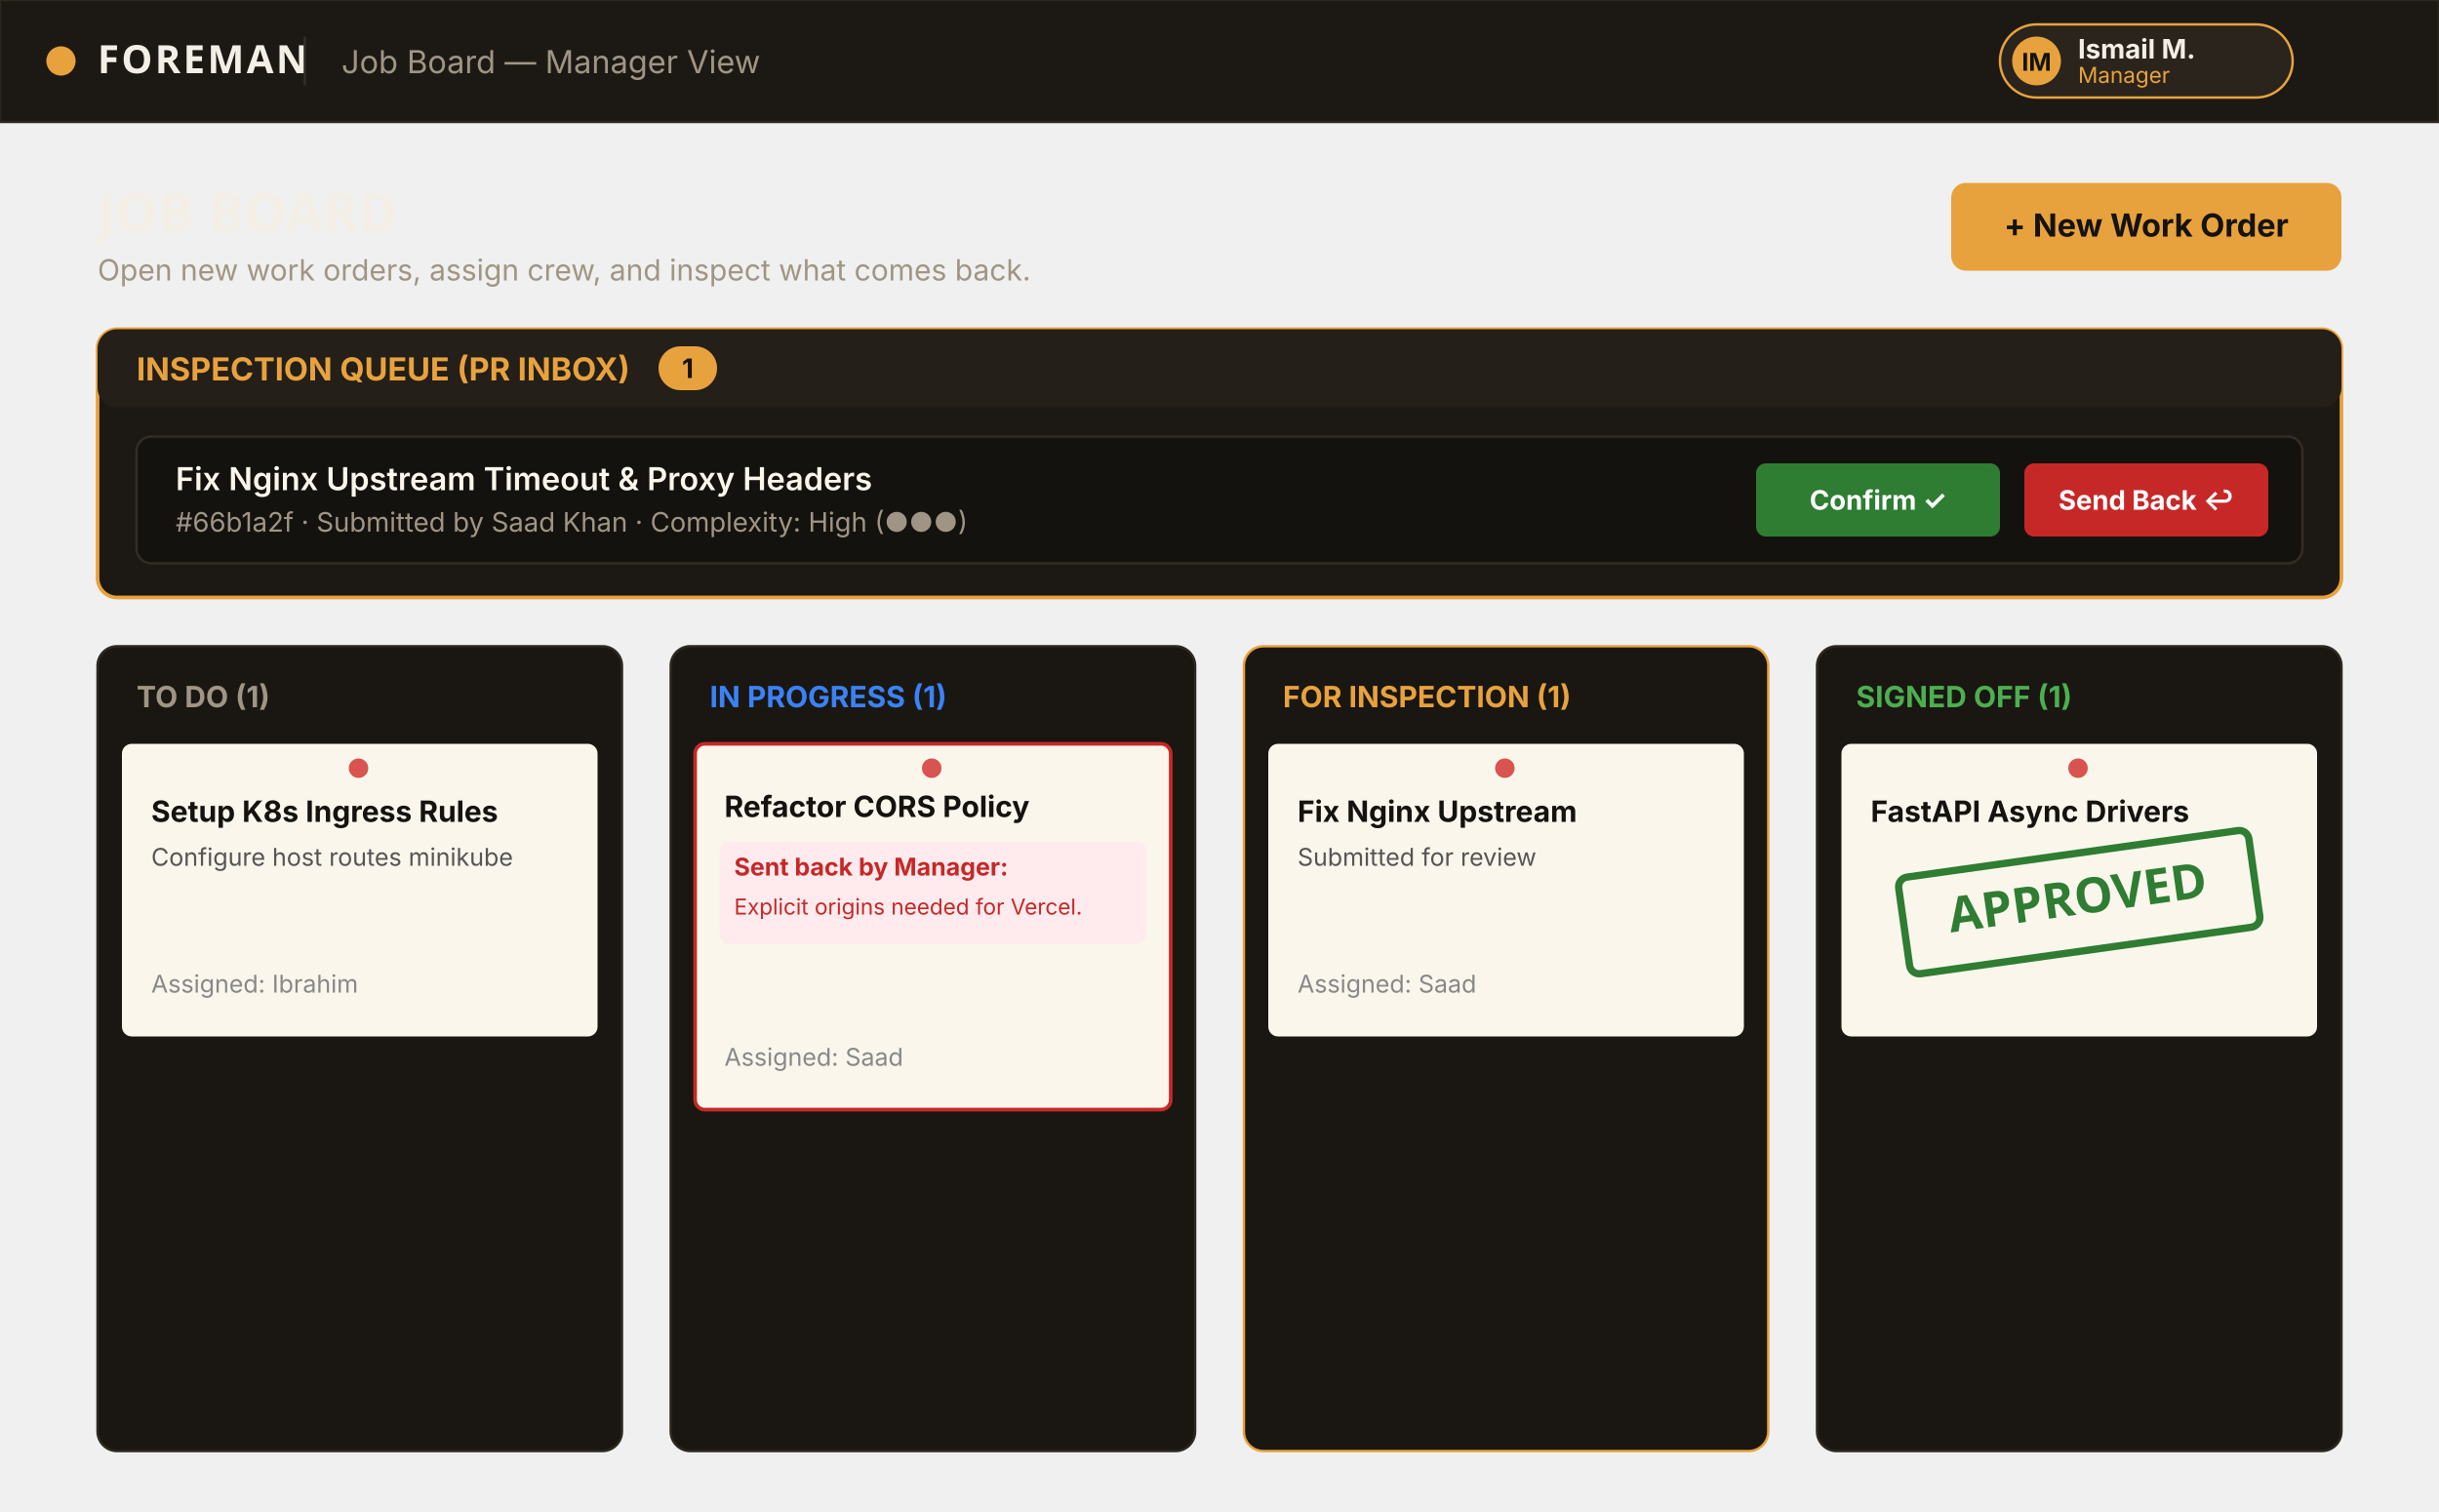
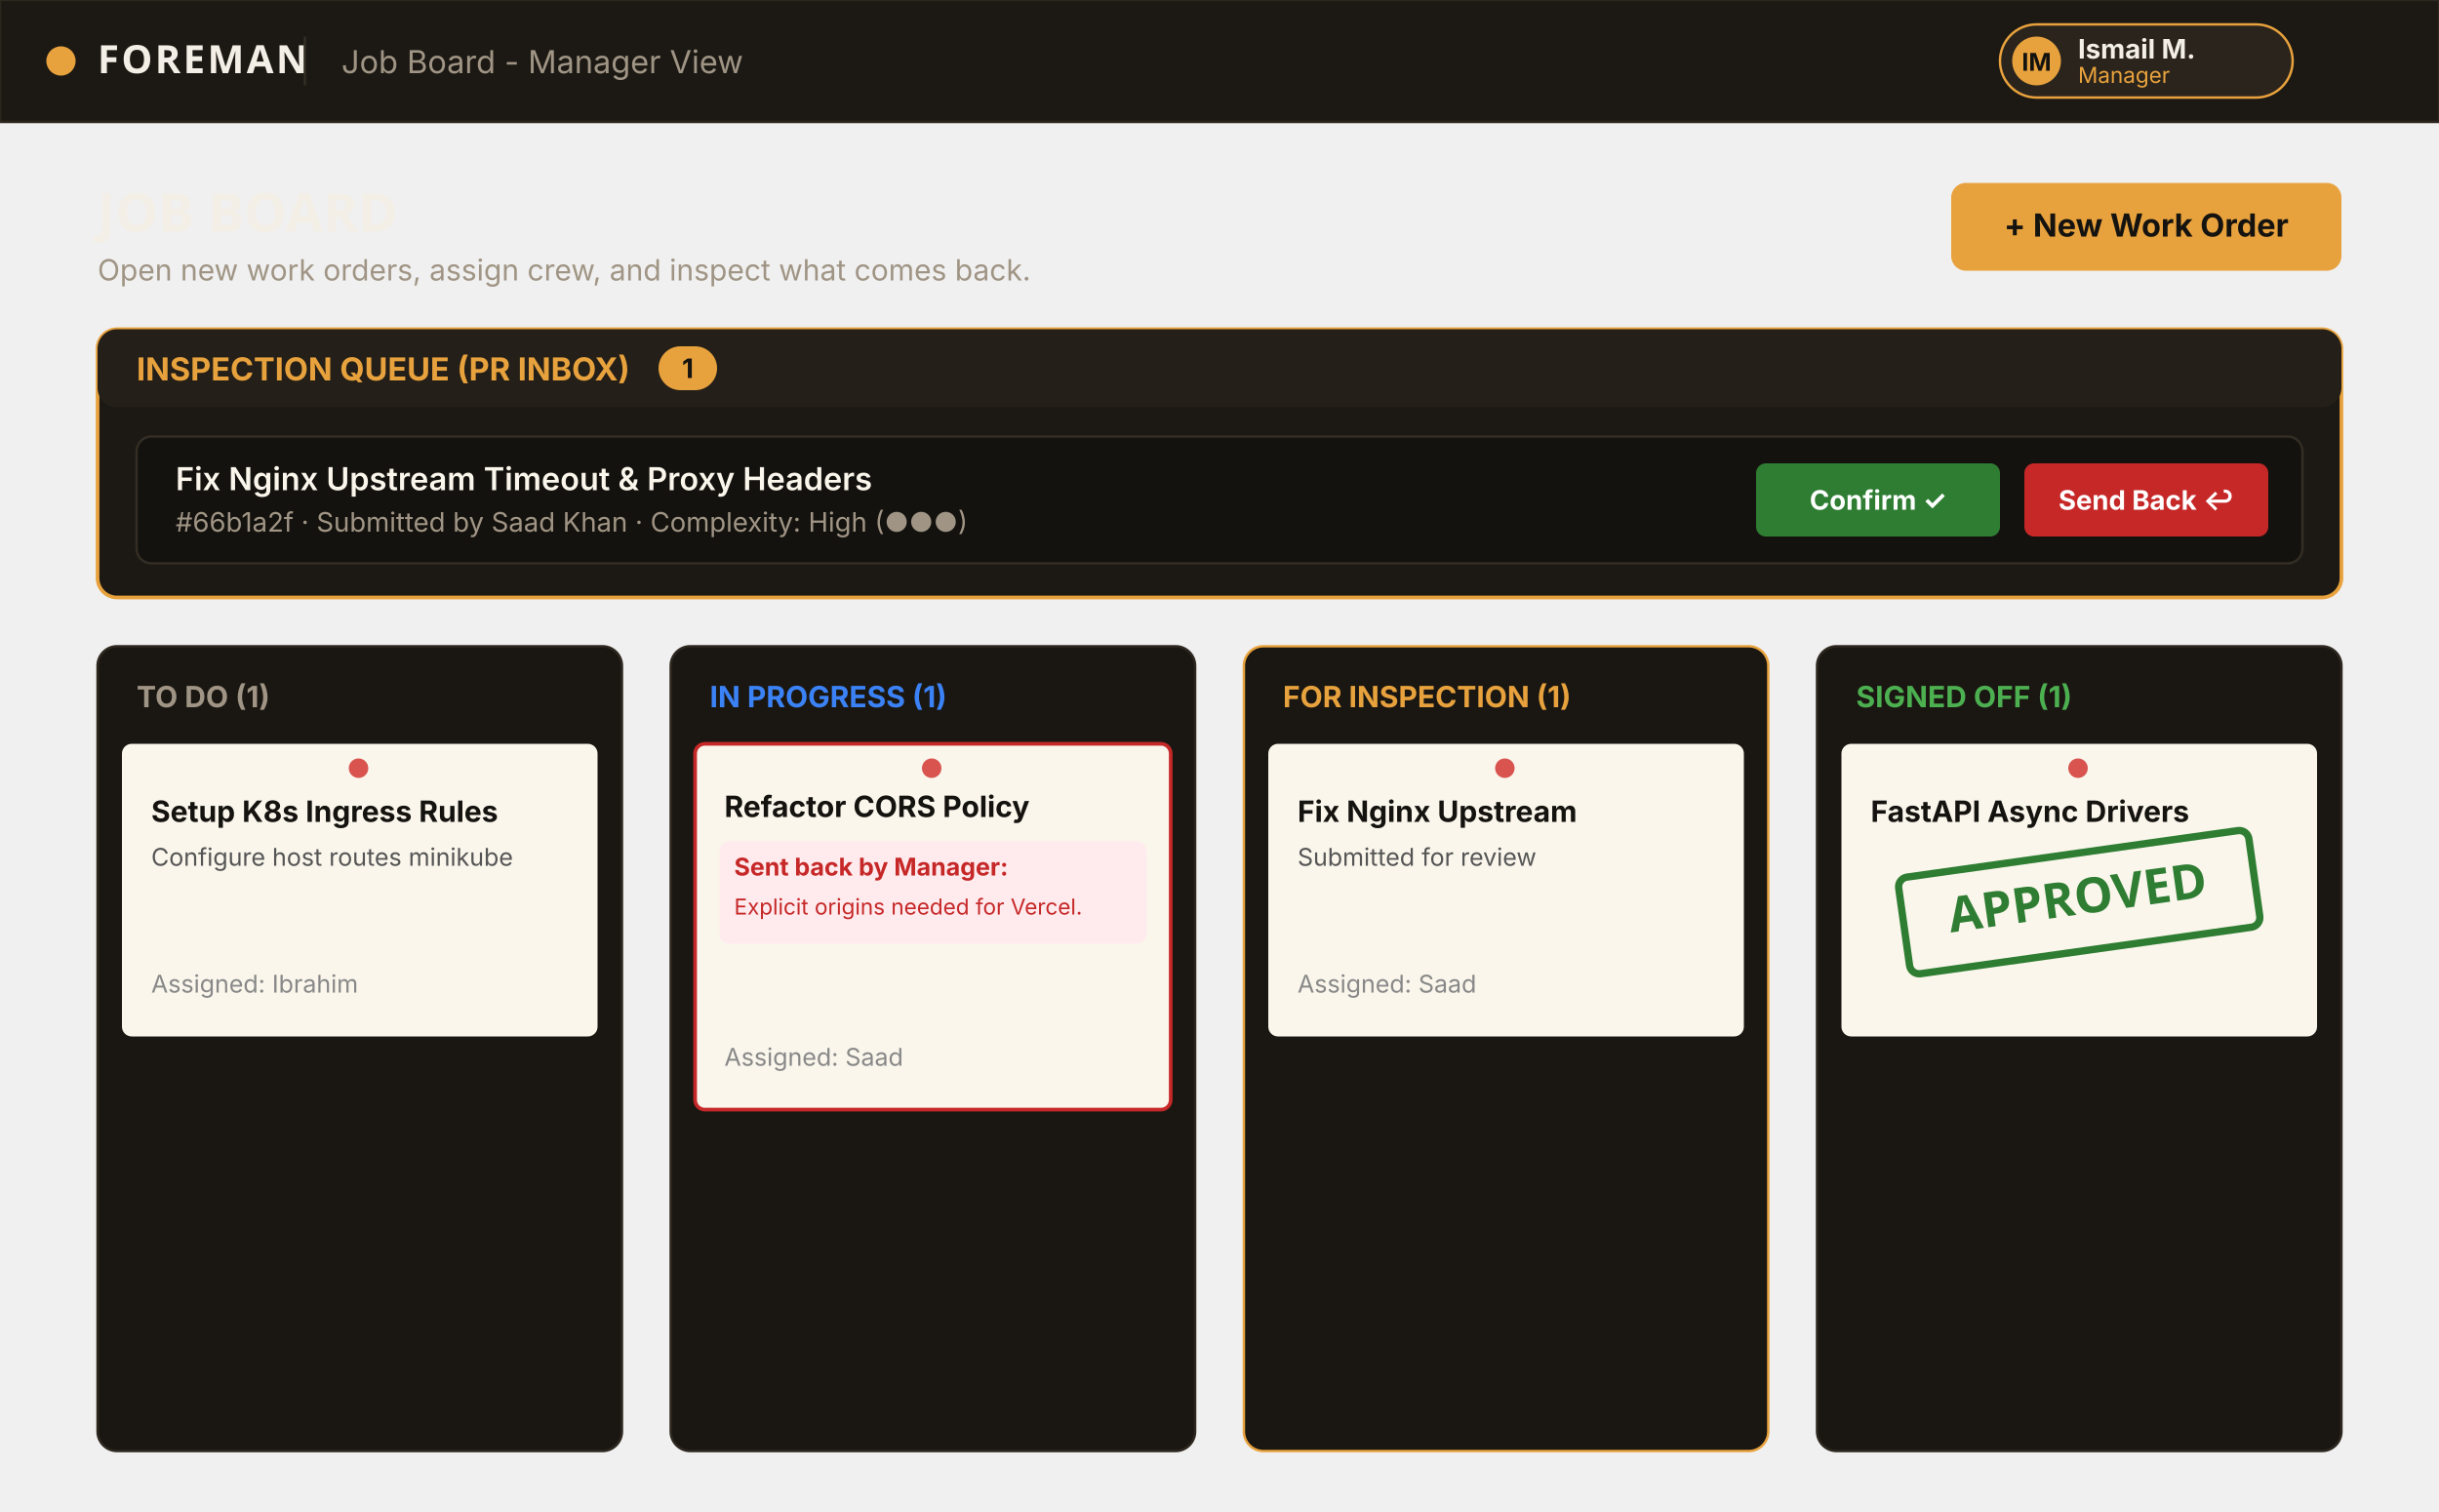
<svg xmlns="http://www.w3.org/2000/svg" viewBox="0 0 1000 620" width="100%" height="100%" style="background:#15130F; font-family: 'Inter', system-ui, sans-serif;">
  <rect x="0" y="0" width="1000" height="50" fill="#1C1914" stroke="#2D271F" stroke-width="1" />
  <circle cx="25" cy="25" r="6" fill="#E8A23D" />
  <text x="40" y="30" fill="#F4EFE6" font-family="'Oswald', sans-serif" font-size="16" font-weight="700" letter-spacing="1">FOREMAN</text>
  <line x1="125" y1="15" x2="125" y2="35" stroke="#332D24" stroke-width="1" />
-   <text x="140" y="30" fill="#A09585" font-size="13">Job Board — Manager View</text>
+   <text x="140" y="30" fill="#A09585" font-size="13">Job Board - Manager View</text>
  <rect x="820" y="10" width="120" height="30" rx="15" fill="#2A241C" stroke="#E8A23D" stroke-width="1" />
  <circle cx="835" cy="25" r="10" fill="#E8A23D" />
  <text x="835" y="29" fill="#15130F" font-size="10" font-weight="700" text-anchor="middle">IM</text>
  <text x="852" y="24" fill="#F4EFE6" font-size="11" font-weight="700">Ismail M.</text>
  <text x="852" y="34" fill="#E8A23D" font-size="9">Manager</text>
  <g transform="translate(40, 75)">
    <text x="0" y="20" fill="#F4EFE6" font-family="'Oswald', sans-serif" font-size="22" font-weight="700">JOB BOARD</text>
    <text x="0" y="40" fill="#A09585" font-size="12">Open new work orders, assign crew, and inspect what comes back.</text>
    <rect x="760" y="0" width="160" height="36" rx="6" fill="#E8A23D" />
    <text x="840" y="22" fill="#15130F" font-size="13" font-weight="700" text-anchor="middle">+ New Work Order</text>
  </g>
  <g transform="translate(40, 135)">
    <rect x="0" y="0" width="920" height="110" rx="8" fill="#1C1914" stroke="#E8A23D" stroke-width="1.5" />
    <rect x="0" y="0" width="920" height="32" rx="8" fill="#241F18" />
    <text x="16" y="21" fill="#E8A23D" font-weight="700" font-size="13">INSPECTION QUEUE (PR INBOX)</text>
    <rect x="230" y="7" width="24" height="18" rx="9" fill="#E8A23D" />
    <text x="242" y="20" fill="#15130F" font-size="11" font-weight="700" text-anchor="middle">1</text>
    <rect x="16" y="44" width="888" height="52" rx="6" fill="#14120E" stroke="#332D24" />
    <text x="32" y="66" fill="#FAF6EC" font-size="13" font-weight="600">Fix Nginx Upstream Timeout &amp; Proxy Headers</text>
    <text x="32" y="83" fill="#A09585" font-size="11">#66b1a2f · Submitted by Saad Khan · Complexity: High (●●●)</text>
    <rect x="680" y="55" width="100" height="30" rx="4" fill="#2E7D32" />
    <text x="730" y="74" fill="#FFFFFF" font-size="11" font-weight="700" text-anchor="middle">Confirm ✓</text>
    <rect x="790" y="55" width="100" height="30" rx="4" fill="#C62828" />
    <text x="840" y="74" fill="#FFFFFF" font-size="11" font-weight="700" text-anchor="middle">Send Back ↩</text>
  </g>
  <g transform="translate(40, 265)">
    <rect x="0" y="0" width="215" height="330" rx="8" fill="#1A1712" stroke="#2D271F" />
    <text x="16" y="25" fill="#A09585" font-weight="700" font-size="12">TO DO (1)</text>
    <g transform="translate(10, 40)">
      <rect x="0" y="0" width="195" height="120" rx="4" fill="#FAF6EC" />
      <circle cx="97" cy="10" r="4" fill="#D9534F" />
      <text x="12" y="32" fill="#15130F" font-size="12" font-weight="700">Setup K8s Ingress Rules</text>
      <text x="12" y="50" fill="#555" font-size="10">Configure host routes minikube</text>
      <text x="12" y="102" fill="#888" font-size="10">Assigned: Ibrahim</text>
    </g>
  </g>
  <g transform="translate(275, 265)">
    <rect x="0" y="0" width="215" height="330" rx="8" fill="#1A1712" stroke="#2D271F" />
    <text x="16" y="25" fill="#3B82F6" font-weight="700" font-size="12">IN PROGRESS (1)</text>
    <g transform="translate(10, 40)">
      <rect x="0" y="0" width="195" height="150" rx="4" fill="#FAF6EC" stroke="#C62828" stroke-width="1.5" />
      <circle cx="97" cy="10" r="4" fill="#D9534F" />
      <text x="12" y="30" fill="#15130F" font-size="12" font-weight="700">Refactor CORS Policy</text>
      <rect x="10" y="40" width="175" height="42" rx="4" fill="#FFEBEE" />
      <text x="16" y="54" fill="#C62828" font-size="10" font-weight="700">Sent back by Manager:</text>
      <text x="16" y="70" fill="#C62828" font-size="9">Explicit origins needed for Vercel.</text>
      <text x="12" y="132" fill="#888" font-size="10">Assigned: Saad</text>
    </g>
  </g>
  <g transform="translate(510, 265)">
    <rect x="0" y="0" width="215" height="330" rx="8" fill="#1A1712" stroke="#E8A23D" stroke-width="1" />
    <text x="16" y="25" fill="#E8A23D" font-weight="700" font-size="12">FOR INSPECTION (1)</text>
    <g transform="translate(10, 40)">
      <rect x="0" y="0" width="195" height="120" rx="4" fill="#FAF6EC" />
      <circle cx="97" cy="10" r="4" fill="#D9534F" />
      <text x="12" y="32" fill="#15130F" font-size="12" font-weight="700">Fix Nginx Upstream</text>
      <text x="12" y="50" fill="#555" font-size="10">Submitted for review</text>
      <text x="12" y="102" fill="#888" font-size="10">Assigned: Saad</text>
    </g>
  </g>
  <g transform="translate(745, 265)">
    <rect x="0" y="0" width="215" height="330" rx="8" fill="#1A1712" stroke="#2D271F" />
    <text x="16" y="25" fill="#4CAF50" font-weight="700" font-size="12">SIGNED OFF (1)</text>
    <g transform="translate(10, 40)">
      <rect x="0" y="0" width="195" height="120" rx="4" fill="#FAF6EC" />
      <circle cx="97" cy="10" r="4" fill="#D9534F" />
      <text x="12" y="32" fill="#15130F" font-size="12" font-weight="700">FastAPI Async Drivers</text>
      <rect x="25" y="45" width="145" height="40" rx="4" fill="none" stroke="#2E7D32" stroke-width="3" transform="rotate(-8 97 65)" />
      <text x="97" y="70" fill="#2E7D32" font-family="'Oswald', sans-serif" font-size="20" font-weight="700" text-anchor="middle" transform="rotate(-8 97 65)">APPROVED</text>
    </g>
  </g>
</svg>
